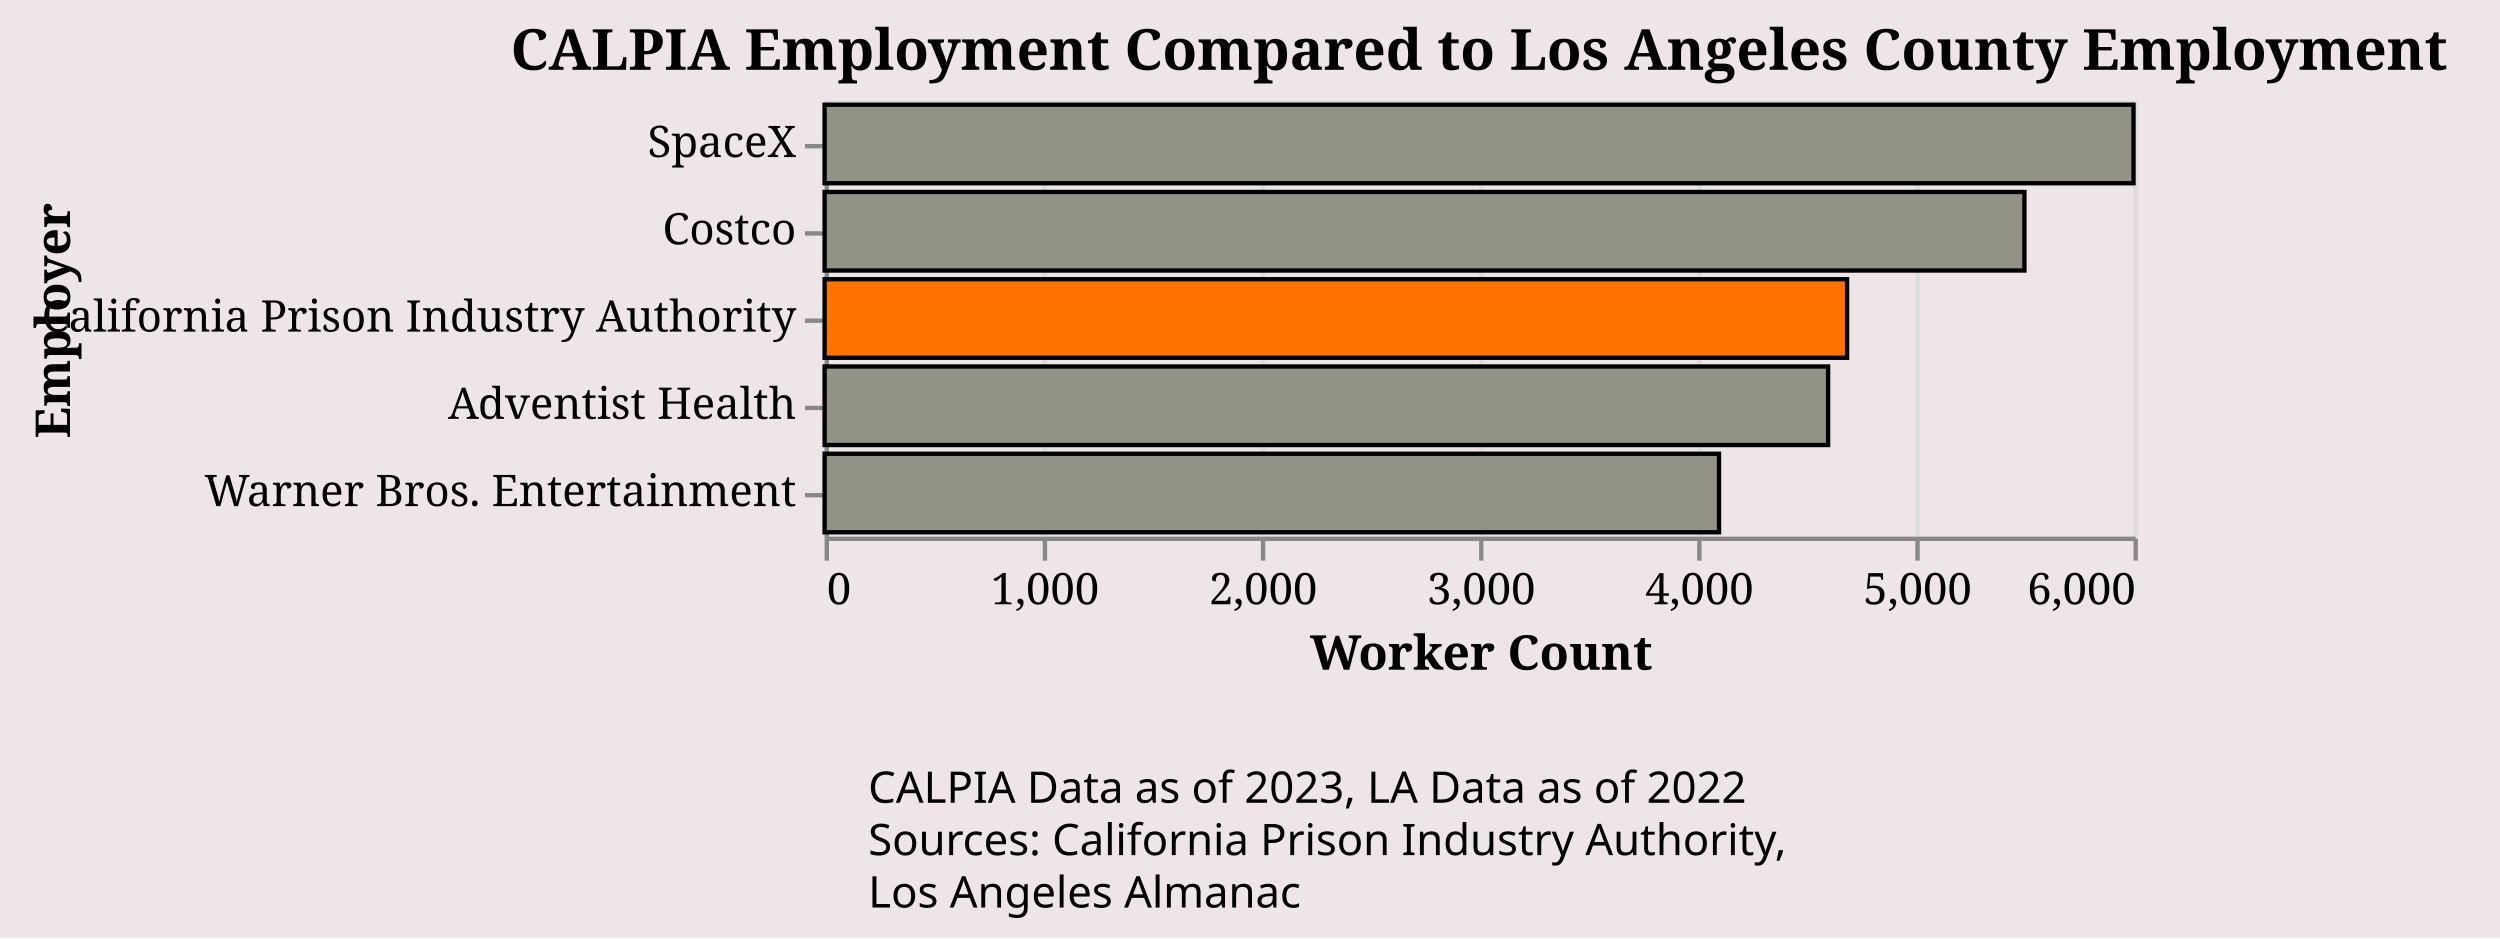
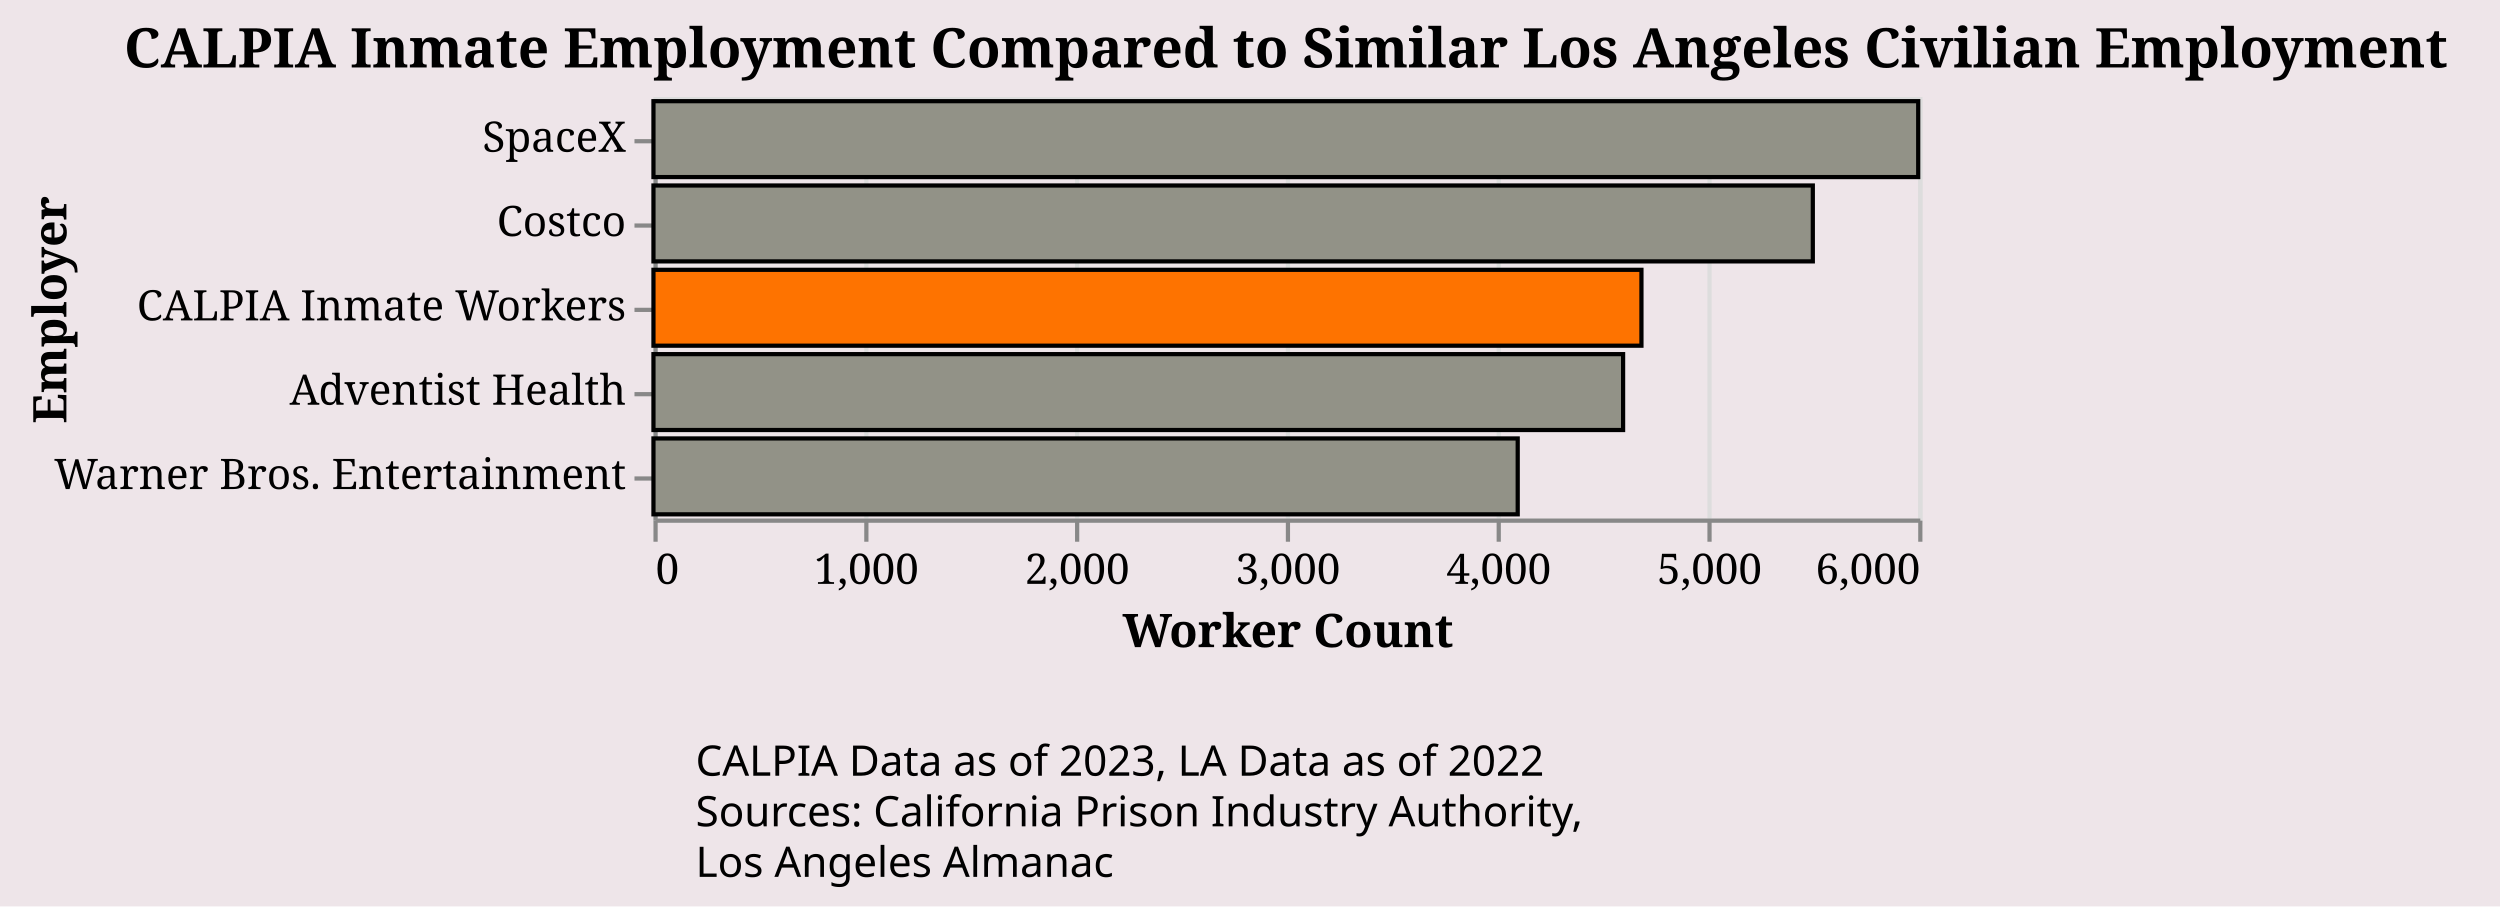
- <svg xmlns="http://www.w3.org/2000/svg" version="1.1" class="marks" width="573" height="215" viewBox="0 0 573 215">
-   <rect width="573" height="215" fill="#EEE5E9" />
-   <g fill="none" stroke-miterlimit="10" transform="translate(189,23)">
+ <svg xmlns="http://www.w3.org/2000/svg" version="1.1" class="marks" width="593" height="215" viewBox="0 0 593 215">
+   <rect width="593" height="215" fill="#EEE5E9" />
+   <g fill="none" stroke-miterlimit="10" transform="translate(155,23)">
    <g class="mark-group role-frame root" role="graphics-object" aria-roledescription="group mark container">
      <g transform="translate(0,0)">
        <path class="background" aria-hidden="true" d="M0,0h0v0h0Z" />
        <g>
          <g class="mark-group role-scope concat_0_group" role="graphics-object" aria-roledescription="group mark container">
            <g transform="translate(0,0)">
              <path class="background" aria-hidden="true" d="M0.5,0.5h300v100h-300Z" stroke="#ddd" />
              <g>
                <g class="mark-group role-axis" aria-hidden="true">
                  <g transform="translate(0.5,100.5)">
                    <path class="background" aria-hidden="true" d="M0,0h0v0h0Z" pointer-events="none" />
                    <g>
                      <g class="mark-rule role-axis-grid" pointer-events="none">
                        <line transform="translate(0,0)" x2="0" y2="-100" stroke="#ddd" stroke-width="1" opacity="1" />
                        <line transform="translate(50,0)" x2="0" y2="-100" stroke="#ddd" stroke-width="1" opacity="1" />
                        <line transform="translate(100,0)" x2="0" y2="-100" stroke="#ddd" stroke-width="1" opacity="1" />
                        <line transform="translate(150,0)" x2="0" y2="-100" stroke="#ddd" stroke-width="1" opacity="1" />
                        <line transform="translate(200,0)" x2="0" y2="-100" stroke="#ddd" stroke-width="1" opacity="1" />
                        <line transform="translate(250,0)" x2="0" y2="-100" stroke="#ddd" stroke-width="1" opacity="1" />
                        <line transform="translate(300,0)" x2="0" y2="-100" stroke="#ddd" stroke-width="1" opacity="1" />
                      </g>
                    </g>
                    <path class="foreground" aria-hidden="true" d="" pointer-events="none" display="none" />
                  </g>
                </g>
                <g class="mark-group role-axis" role="graphics-symbol" aria-roledescription="axis" aria-label="X-axis titled 'Worker Count' for a linear scale with values from 0 to 6,000">
                  <g transform="translate(0.5,100.5)">
                    <path class="background" aria-hidden="true" d="M0,0h0v0h0Z" pointer-events="none" />
                    <g>
                      <g class="mark-rule role-axis-tick" pointer-events="none">
                        <line transform="translate(0,0)" x2="0" y2="5" stroke="#888" stroke-width="1" opacity="1" />
                        <line transform="translate(50,0)" x2="0" y2="5" stroke="#888" stroke-width="1" opacity="1" />
                        <line transform="translate(100,0)" x2="0" y2="5" stroke="#888" stroke-width="1" opacity="1" />
                        <line transform="translate(150,0)" x2="0" y2="5" stroke="#888" stroke-width="1" opacity="1" />
                        <line transform="translate(200,0)" x2="0" y2="5" stroke="#888" stroke-width="1" opacity="1" />
                        <line transform="translate(250,0)" x2="0" y2="5" stroke="#888" stroke-width="1" opacity="1" />
                        <line transform="translate(300,0)" x2="0" y2="5" stroke="#888" stroke-width="1" opacity="1" />
                      </g>
                      <g class="mark-text role-axis-label" pointer-events="none">
                        <text text-anchor="start" transform="translate(0,15)" font-family="Georgia" font-size="10px" fill="#000" opacity="1">0</text>
                        <text text-anchor="middle" transform="translate(50,15)" font-family="Georgia" font-size="10px" fill="#000" opacity="1">1,000</text>
                        <text text-anchor="middle" transform="translate(100,15)" font-family="Georgia" font-size="10px" fill="#000" opacity="1">2,000</text>
                        <text text-anchor="middle" transform="translate(150,15)" font-family="Georgia" font-size="10px" fill="#000" opacity="1">3,000</text>
                        <text text-anchor="middle" transform="translate(200,15)" font-family="Georgia" font-size="10px" fill="#000" opacity="1">4,000</text>
                        <text text-anchor="middle" transform="translate(250,15)" font-family="Georgia" font-size="10px" fill="#000" opacity="1">5,000</text>
                        <text text-anchor="end" transform="translate(300,15)" font-family="Georgia" font-size="10px" fill="#000" opacity="1">6,000</text>
                      </g>
                      <g class="mark-rule role-axis-domain" pointer-events="none">
                        <line transform="translate(0,0)" x2="300" y2="0" stroke="#888" stroke-width="1" opacity="1" />
                      </g>
                      <g class="mark-text role-axis-title" pointer-events="none">
                        <text text-anchor="middle" transform="translate(150,30)" font-family="Georgia" font-size="11px" font-weight="bold" fill="#000" opacity="1">Worker Count</text>
                      </g>
                    </g>
                    <path class="foreground" aria-hidden="true" d="" pointer-events="none" display="none" />
                  </g>
                </g>
-                 <g class="mark-group role-axis" role="graphics-symbol" aria-roledescription="axis" aria-label="Y-axis titled 'Employer' for a discrete scale with 5 values: SpaceX, Costco, California Prison Industry Authority, Adventist Health, Warner Bros. Entertainment">
+                 <g class="mark-group role-axis" role="graphics-symbol" aria-roledescription="axis" aria-label="Y-axis titled 'Employer' for a discrete scale with 5 values: SpaceX, Costco, CALPIA Inmate Workers, Adventist Health, Warner Bros. Entertainment">
                  <g transform="translate(0.5,0.5)">
                    <path class="background" aria-hidden="true" d="M0,0h0v0h0Z" pointer-events="none" />
                    <g>
                      <g class="mark-rule role-axis-tick" pointer-events="none">
                        <line transform="translate(0,10)" x2="-5" y2="0" stroke="#888" stroke-width="1" opacity="1" />
                        <line transform="translate(0,30)" x2="-5" y2="0" stroke="#888" stroke-width="1" opacity="1" />
                        <line transform="translate(0,50)" x2="-5" y2="0" stroke="#888" stroke-width="1" opacity="1" />
                        <line transform="translate(0,70)" x2="-5" y2="0" stroke="#888" stroke-width="1" opacity="1" />
                        <line transform="translate(0,90)" x2="-5" y2="0" stroke="#888" stroke-width="1" opacity="1" />
                      </g>
                      <g class="mark-text role-axis-label" pointer-events="none">
                        <text text-anchor="end" transform="translate(-7,12.5)" font-family="Georgia" font-size="10px" fill="#000" opacity="1">SpaceX</text>
                        <text text-anchor="end" transform="translate(-7,32.5)" font-family="Georgia" font-size="10px" fill="#000" opacity="1">Costco</text>
-                         <text text-anchor="end" transform="translate(-7,52.5)" font-family="Georgia" font-size="10px" fill="#000" opacity="1">California Prison Industry Authority</text>
+                         <text text-anchor="end" transform="translate(-7,52.5)" font-family="Georgia" font-size="10px" fill="#000" opacity="1">CALPIA Inmate Workers</text>
                        <text text-anchor="end" transform="translate(-7,72.5)" font-family="Georgia" font-size="10px" fill="#000" opacity="1">Adventist Health</text>
                        <text text-anchor="end" transform="translate(-7,92.5)" font-family="Georgia" font-size="10px" fill="#000" opacity="1">Warner Bros. Entertainment</text>
                      </g>
                      <g class="mark-rule role-axis-domain" pointer-events="none">
                        <line transform="translate(0,0)" x2="0" y2="100" stroke="#888" stroke-width="1" opacity="1" />
                      </g>
                      <g class="mark-text role-axis-title" pointer-events="none">
-                         <text text-anchor="middle" transform="translate(-171.4639,50) rotate(-90) translate(0,-2)" font-family="Georgia" font-size="11px" font-weight="bold" fill="#000" opacity="1">Employer</text>
+                         <text text-anchor="middle" transform="translate(-137.7529,50) rotate(-90) translate(0,-2)" font-family="Georgia" font-size="11px" font-weight="bold" fill="#000" opacity="1">Employer</text>
                      </g>
                    </g>
                    <path class="foreground" aria-hidden="true" d="" pointer-events="none" display="none" />
                  </g>
                </g>
                <g class="mark-rect role-mark concat_0_marks" role="graphics-object" aria-roledescription="rect mark container">
-                   <path aria-label="Worker Count: 4687; Employer: California Prison Industry Authority" role="graphics-symbol" aria-roledescription="bar" d="M0,41h234.35v18h-234.35Z" fill="#FE7300" stroke="#000000" />
+                   <path aria-label="Worker Count: 4687; Employer: CALPIA Inmate Workers" role="graphics-symbol" aria-roledescription="bar" d="M0,41h234.35v18h-234.35Z" fill="#FE7300" stroke="#000000" />
                  <path aria-label="Worker Count: 4100; Employer: Warner Bros. Entertainment" role="graphics-symbol" aria-roledescription="bar" d="M0,81h205v18h-205Z" fill="#929287" stroke="#000000" />
                  <path aria-label="Worker Count: 5500; Employer: Costco" role="graphics-symbol" aria-roledescription="bar" d="M0,21h275v18h-275Z" fill="#929287" stroke="#000000" />
                  <path aria-label="Worker Count: 4600; Employer: Adventist Health" role="graphics-symbol" aria-roledescription="bar" d="M0,61h230v18h-230Z" fill="#929287" stroke="#000000" />
                  <path aria-label="Worker Count: 6000; Employer: SpaceX" role="graphics-symbol" aria-roledescription="bar" d="M0,1h300v18h-300Z" fill="#929287" stroke="#000000" />
                </g>
                <g class="mark-group role-title">
                  <g transform="translate(150,-17)">
                    <path class="background" aria-hidden="true" d="M0,0h0v0h0Z" pointer-events="none" />
                    <g>
-                       <g class="mark-text role-title-text" role="graphics-symbol" aria-roledescription="title" aria-label="Title text 'CALPIA Employment Compared to Los Angeles County Employment'" pointer-events="none">
-                         <text text-anchor="middle" transform="translate(0,10)" font-family="Georgia" font-size="13px" font-weight="bold" fill="#000" opacity="1">CALPIA Employment Compared to Los Angeles County Employment</text>
+                       <g class="mark-text role-title-text" role="graphics-symbol" aria-roledescription="title" aria-label="Title text 'CALPIA Inmate Employment Compared to Similar Los Angeles Civilian Employment'" pointer-events="none">
+                         <text text-anchor="middle" transform="translate(0,10)" font-family="Georgia" font-size="13px" font-weight="bold" fill="#000" opacity="1">CALPIA Inmate Employment Compared to Similar Los Angeles Civilian Employment</text>
                      </g>
                    </g>
                    <path class="foreground" aria-hidden="true" d="" pointer-events="none" display="none" />
                  </g>
                </g>
              </g>
              <path class="foreground" aria-hidden="true" d="" display="none" />
            </g>
          </g>
          <g class="mark-group role-scope concat_1_group" role="graphics-object" aria-roledescription="group mark container">
            <g transform="translate(0,153)">
              <path class="background" aria-hidden="true" d="M0,0h20v20h-20Z" />
              <g>
                <g class="mark-text role-mark concat_1_marks" role="graphics-object" aria-roledescription="text mark container">
                  <text aria-label="text: CALPIA Data as of 2023, LA Data as of 2022,Sources: California Prison Industry Authority,,Los Angeles Almanac" role="graphics-symbol" aria-roledescription="text mark" text-anchor="start" transform="translate(10,8)" font-family="Verdana" font-size="10px" fill="black">
                    <tspan>CALPIA Data as of 2023, LA Data as of 2022</tspan>
                    <tspan x="0" dy="12">Sources: California Prison Industry Authority,</tspan>
                    <tspan x="0" dy="12">Los Angeles Almanac</tspan>
                  </text>
                </g>
              </g>
              <path class="foreground" aria-hidden="true" d="" display="none" />
            </g>
          </g>
        </g>
        <path class="foreground" aria-hidden="true" d="" display="none" />
      </g>
    </g>
  </g>
</svg>
